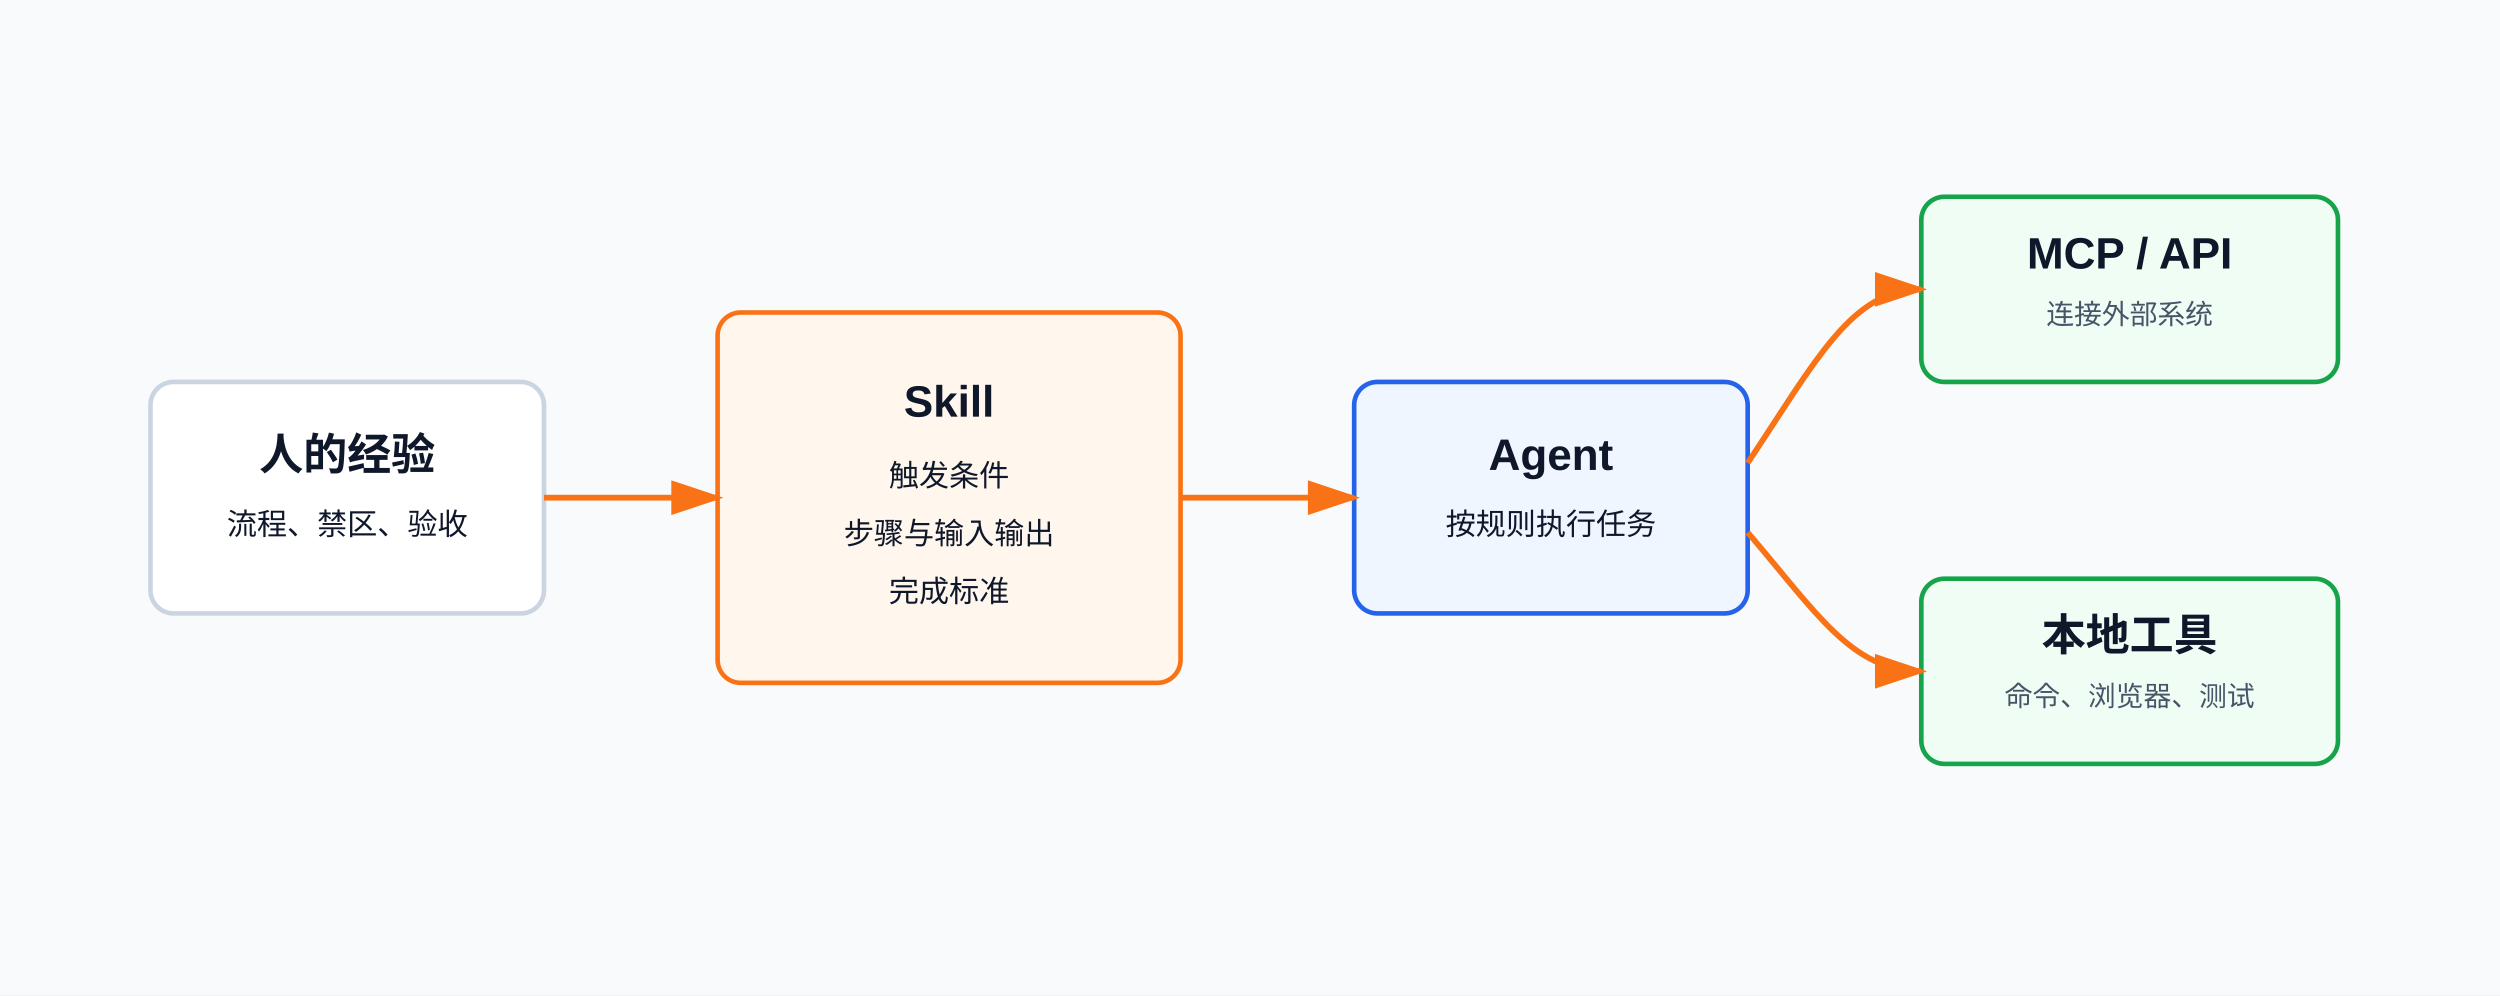
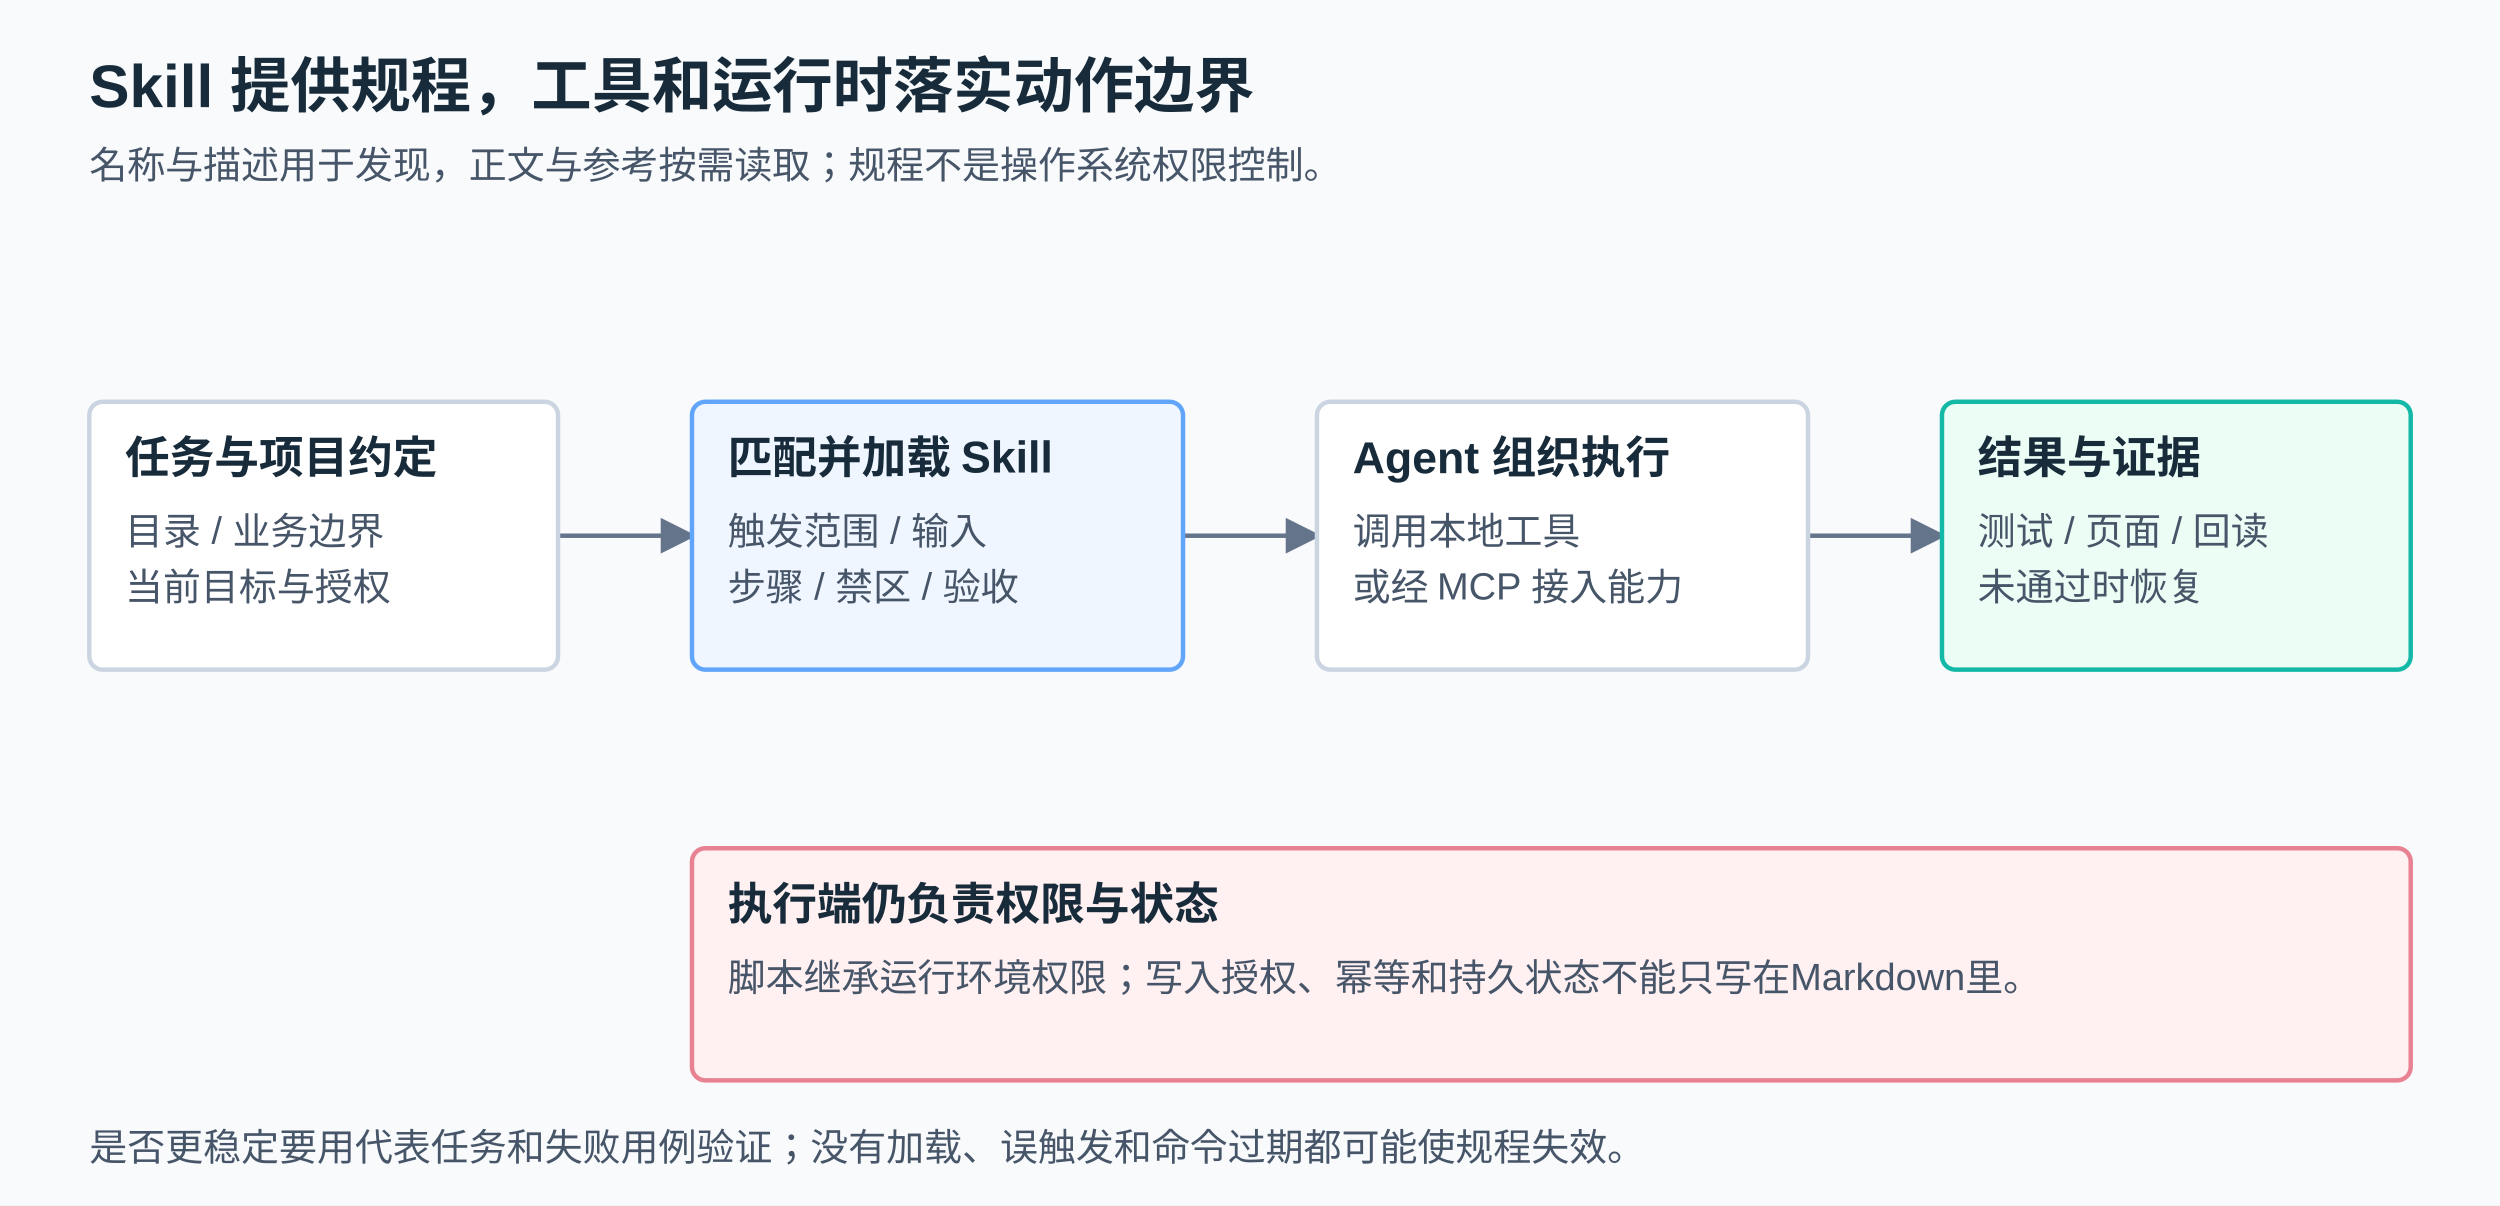
- <svg xmlns="http://www.w3.org/2000/svg" width="1080" height="430" viewBox="0 0 1080 430" role="img" aria-labelledby="title desc">
+ <svg xmlns="http://www.w3.org/2000/svg" width="1120" height="540" viewBox="0 0 1120 540" role="img" aria-labelledby="skill-layer-title skill-layer-desc">
  <defs>
-     <marker id="arrow" markerWidth="10" markerHeight="10" refX="8" refY="3" orient="auto" markerUnits="strokeWidth">
-       <path d="M0,0 L0,6 L9,3 z" fill="#f97316" />
+     <marker id="skill-layer-arrow" markerWidth="8" markerHeight="8" refX="7" refY="4" orient="auto">
+       <path d="M0 0L8 4L0 8Z" fill="#64748b" />
    </marker>
-     <style>.bg{fill:#f8fafc}.box{fill:#fff;stroke:#cbd5e1;stroke-width:2;rx:10}.skill{fill:#fff7ed;stroke:#f97316;stroke-width:2;rx:10}.agent{fill:#eff6ff;stroke:#2563eb;stroke-width:2;rx:10}.tool{fill:#f0fdf4;stroke:#16a34a;stroke-width:2;rx:10}.text{font-family:Arial,'PingFang SC','Microsoft YaHei',sans-serif;fill:#0f172a}.title{font-size:19px;font-weight:700}.body{font-size:13px}.small{font-size:12px;fill:#475569}.line{stroke:#f97316;stroke-width:2.5;fill:none;marker-end:url(#arrow)}</style>
+     <marker id="skill-layer-open" markerWidth="8" markerHeight="8" refX="7" refY="4" orient="auto">
+       <path d="M0 0L8 4L0 8" fill="none" stroke="#64748b" />
+     </marker>
+     <style>text{font-family:Arial,'PingFang SC','Microsoft YaHei',sans-serif;fill:#172b3a}.head{font-size:27px;font-weight:700}.node{font-size:20px;font-weight:700}.body{font-size:17px;fill:#475569}.box{fill:white;stroke:#cbd5e1;stroke-width:2}.blue{fill:#eff6ff;stroke:#60a5fa;stroke-width:2}.green{fill:#ecfdf5;stroke:#14b8a6;stroke-width:2}.red{fill:#fff1f2;stroke:#e88191;stroke-width:2}.line{fill:none;stroke:#64748b;stroke-width:2}.dash{stroke-dasharray:6 5}</style>
  </defs>
-   <rect class="bg" width="1080" height="430" />
-   <rect class="box" x="65" y="165" width="170" height="100" />
-   <text class="text title" x="150" y="203" text-anchor="middle">人的经验</text>
-   <text class="text body" x="150" y="231" text-anchor="middle">流程、禁区、验收</text>
-   <rect class="skill" x="310" y="135" width="200" height="160" />
-   <text class="text title" x="410" y="180" text-anchor="middle">Skill</text>
-   <text class="text body" x="410" y="210" text-anchor="middle">触发条件</text>
-   <text class="text body" x="410" y="235" text-anchor="middle">步骤与输入输出</text>
-   <text class="text body" x="410" y="260" text-anchor="middle">完成标准</text>
-   <rect class="agent" x="585" y="165" width="170" height="100" />
-   <text class="text title" x="670" y="203" text-anchor="middle">Agent</text>
-   <text class="text body" x="670" y="231" text-anchor="middle">按规则执行任务</text>
-   <rect class="tool" x="830" y="85" width="180" height="80" />
-   <text class="text title" x="920" y="116" text-anchor="middle">MCP / API</text>
-   <text class="text small" x="920" y="140" text-anchor="middle">连接外部系统</text>
-   <rect class="tool" x="830" y="250" width="180" height="80" />
-   <text class="text title" x="920" y="281" text-anchor="middle">本地工具</text>
-   <text class="text small" x="920" y="305" text-anchor="middle">命令、浏览器、测试</text>
-   <path class="line" d="M235 215 L310 215" />
-   <path class="line" d="M510 215 L585 215" />
-   <path class="line" d="M755 200 C785 155 800 125 830 125" />
-   <path class="line" d="M755 230 C785 265 800 290 830 290" />
+   <rect width="1120" height="540" fill="#f8fafc" />
+   <text x="40" y="48" class="head" text-anchor="start">Skill 提供规程，工具和运行时落实动作边界</text>
+   <text x="40" y="80" class="body" text-anchor="start">名称与描述用于发现，正文与参考按需读取；规程不是操作系统权限控制。</text>
+   <path d="M250 240H310" class="line" marker-end="url(#skill-layer-arrow)" />
+   <path d="M530 240H590" class="line" marker-end="url(#skill-layer-arrow)" />
+   <path d="M810 240H870" class="line" marker-end="url(#skill-layer-arrow)" />
+   <rect x="40" y="180" width="210" height="120" rx="6" class="box" />
+   <text x="56" y="212" class="node" text-anchor="start">任务与项目约定</text>
+   <text x="56" y="244" class="body" text-anchor="start">目录 / 业务边界</text>
+   <text x="56" y="269" class="body" text-anchor="start">当前目标与授权</text>
+   <rect x="310" y="180" width="220" height="120" rx="6" class="blue" />
+   <text x="326" y="212" class="node" text-anchor="start">匹配并加载 Skill</text>
+   <text x="326" y="244" class="body" text-anchor="start">触发范围 / 输入</text>
+   <text x="326" y="269" class="body" text-anchor="start">步骤 / 禁区 / 验收</text>
+   <rect x="590" y="180" width="220" height="120" rx="6" class="box" />
+   <text x="606" y="212" class="node" text-anchor="start">Agent 组织执行</text>
+   <text x="606" y="244" class="body" text-anchor="start">调用本地工具</text>
+   <text x="606" y="269" class="body" text-anchor="start">或经 MCP 接入能力</text>
+   <rect x="870" y="180" width="210" height="120" rx="6" class="green" />
+   <text x="886" y="212" class="node" text-anchor="start">结果与证据</text>
+   <text x="886" y="244" class="body" text-anchor="start">测试 / 页面 / 回读</text>
+   <text x="886" y="269" class="body" text-anchor="start">未通过时恢复</text>
+   <rect x="310" y="380" width="770" height="104" rx="6" class="red" />
+   <text x="326" y="412" class="node" text-anchor="start">执行端仍负责权限与状态</text>
+   <text x="326" y="444" class="body" text-anchor="start">脚本继承运行环境权限；写入授权、幂等和持久状态不能只写在Markdown里。</text>
+   <text x="40" y="520" class="body" text-anchor="start">是否更稳定要用代表任务和失败用例验证；没有加载、误触发和命令过期都可能使规程失效。</text>
</svg>
